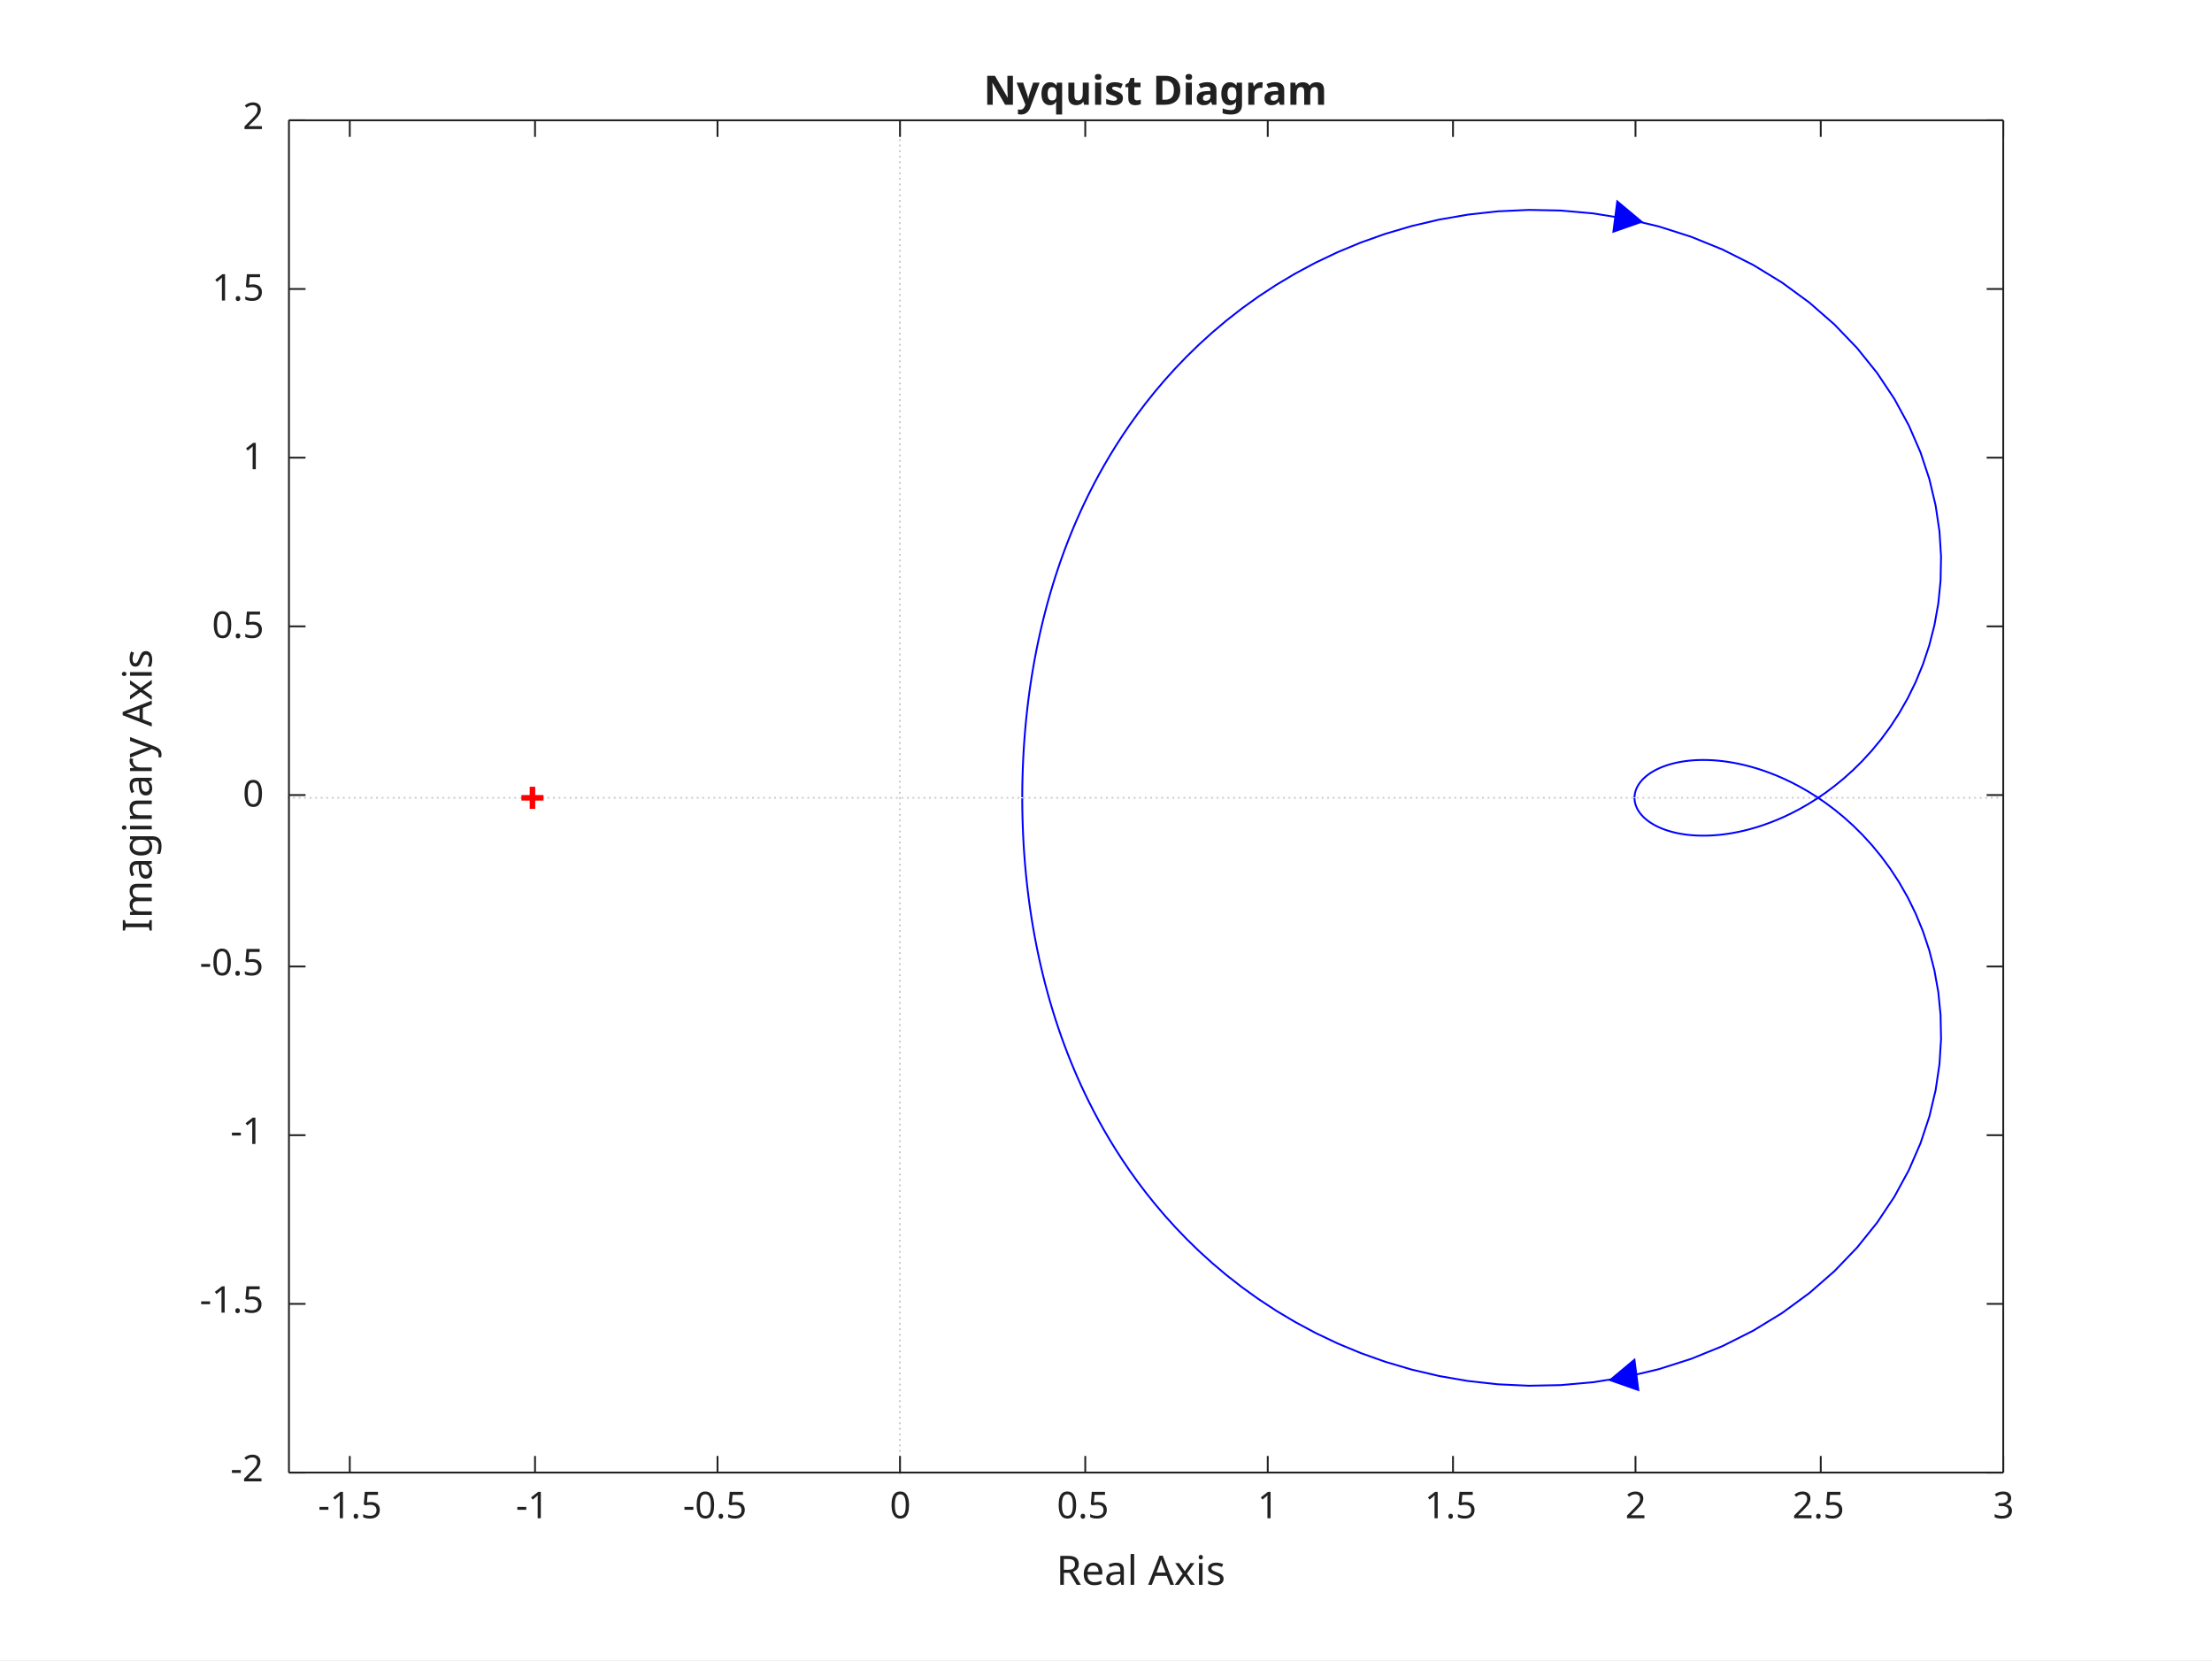
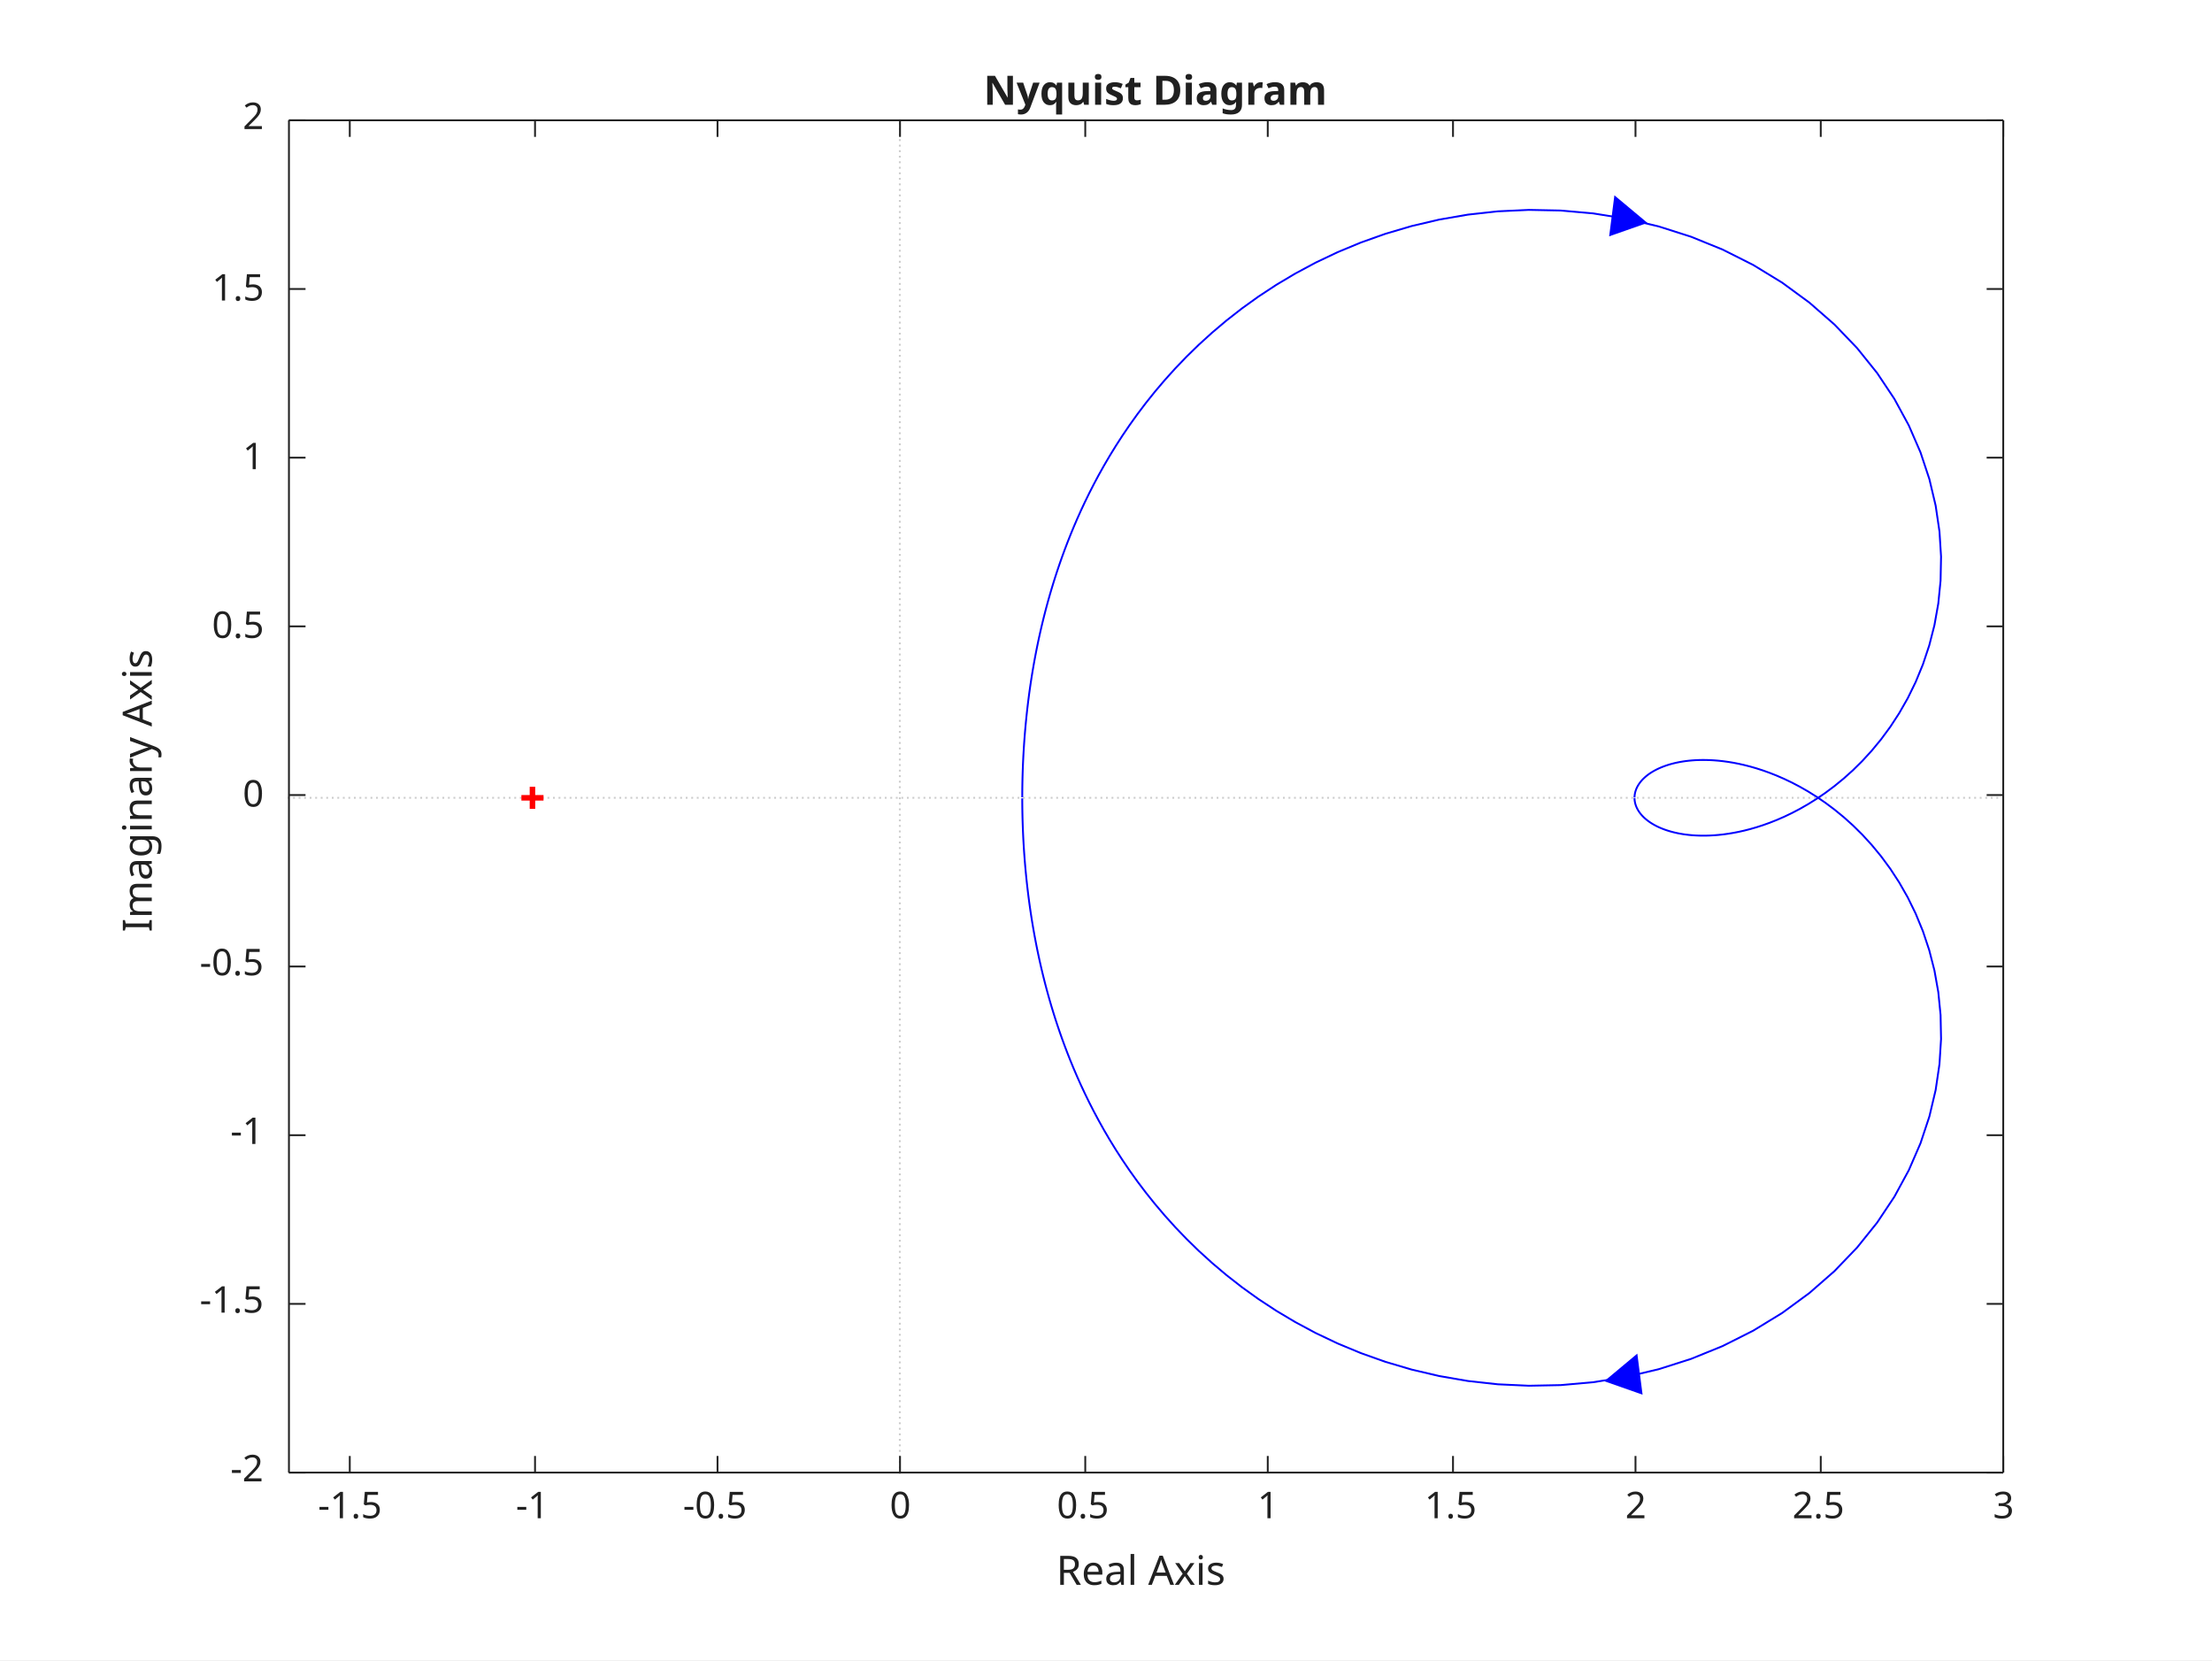
<svg xmlns="http://www.w3.org/2000/svg" width="800" height="600.32" viewBox="0 0 1250 938">
  <rect x="0" y="0" width="1250" height="938" fill="#ffffff" />
  <rect x="0" y="0" width="1250" height="937.5" fill="rgba(255,255,255,1)" />
  <polygon points="163.281,832.031 1132.03,832.031 1132.03,67.969 163.281,67.969 " fill="rgba(255,255,255,1)" />
  <polyline points="162.5,450.781 1131.25,450.781 " fill="none" stroke="rgba(204,204,204,1)" stroke-width="1.042" stroke-dasharray="1.042,2.083" />
  <polyline points="508.482,832.812 508.482,68.75 " fill="none" stroke="rgba(204,204,204,1)" stroke-width="1.042" stroke-dasharray="1.042,2.083" />
  <polyline points="577.679,450.505 577.679,450.498 577.679,450.49 577.679,450.481 577.679,450.473 577.679,450.464 577.679,450.455 577.679,450.446 577.679,450.437 577.679,450.427 577.679,450.417 577.679,450.407 577.679,450.397 577.679,450.386 577.679,450.375 577.679,450.363 577.679,450.352 577.679,450.339 577.679,450.327 577.679,450.314 577.679,450.301 577.679,450.288 577.679,450.274 577.679,450.26 577.679,450.245 577.679,450.23 577.679,450.214 577.679,450.199 577.679,450.182 577.679,450.165 577.679,450.148 577.679,450.13 577.679,450.112 577.679,450.093 577.679,450.074 577.679,450.054 577.679,450.034 577.679,450.013 577.679,449.991 577.679,449.969 577.679,449.946 577.679,449.923 577.679,449.899 577.679,449.874 577.679,449.848 577.68,449.822 577.68,449.795 577.68,449.768 577.68,449.739 577.68,449.71 577.68,449.68 577.68,449.649 577.68,449.617 577.68,449.584 577.68,449.551 577.68,449.516 577.68,449.481 577.681,449.444 577.681,449.407 577.681,449.368 577.681,449.328 577.681,449.288 577.681,449.246 577.681,449.203 577.681,449.158 577.682,449.113 577.682,449.066 577.682,449.018 577.682,448.968 577.682,448.917 577.683,448.865 577.683,448.811 577.683,448.756 577.683,448.699 577.684,448.641 577.684,448.58 577.684,448.519 577.685,448.455 577.685,448.39 577.685,448.323 577.686,448.254 577.686,448.183 577.686,448.11 577.687,448.035 577.687,447.958 577.688,447.878 577.688,447.797 577.689,447.713 577.69,447.627 577.69,447.538 577.691,447.447 577.692,447.354 577.692,447.258 577.693,447.159 577.694,447.057 577.695,446.952 577.696,446.845 577.697,446.734 577.698,446.621 577.699,446.504 577.7,446.384 577.701,446.26 577.703,446.134 577.704,446.003 577.705,445.869 577.707,445.731 577.708,445.589 577.71,445.443 577.712,445.294 577.714,445.139 577.716,444.981 577.718,444.818 577.72,444.651 577.723,444.479 577.725,444.302 577.728,444.12 577.731,443.933 577.734,443.74 577.737,443.543 577.74,443.339 577.744,443.131 577.747,442.916 577.751,442.695 577.755,442.468 577.76,442.234 577.764,441.994 577.769,441.748 577.774,441.494 577.78,441.233 577.786,440.965 577.792,440.689 577.798,440.406 577.805,440.114 577.812,439.815 577.82,439.507 577.828,439.19 577.836,438.865 577.845,438.53 577.855,438.186 577.865,437.832 577.876,437.468 577.887,437.094 577.899,436.709 577.911,436.314 577.925,435.908 577.939,435.49 577.953,435.06 577.969,434.618 577.986,434.164 578.003,433.697 578.022,433.217 578.041,432.723 578.062,432.216 578.084,431.694 578.107,431.157 578.132,430.605 578.158,430.038 578.185,429.455 578.214,428.855 578.245,428.238 578.277,427.604 578.311,426.952 578.347,426.282 578.386,425.592 578.426,424.883 578.469,424.154 578.514,423.405 578.562,422.634 578.613,421.841 578.667,421.026 578.723,420.188 578.783,419.326 578.847,418.44 578.914,417.528 578.985,416.59 579.06,415.626 579.14,414.635 579.224,413.615 579.313,412.566 579.407,411.487 579.507,410.377 579.613,409.236 579.725,408.062 579.843,406.854 579.969,405.612 580.101,404.334 580.242,403.019 580.391,401.667 580.549,400.275 580.716,398.844 580.893,397.371 581.081,395.856 581.28,394.296 581.491,392.692 581.715,391.04 581.952,389.341 582.204,387.592 582.471,385.793 582.754,383.94 583.054,382.033 583.373,380.07 583.712,378.05 584.072,375.969 584.453,373.828 584.859,371.622 585.291,369.352 585.749,367.013 586.237,364.605 586.755,362.125 587.307,359.57 587.895,356.939 588.52,354.228 589.186,351.435 589.896,348.558 590.653,345.593 591.46,342.538 592.321,339.39 593.24,336.145 594.221,332.802 595.269,329.355 596.389,325.803 597.587,322.142 598.869,318.368 600.241,314.478 601.71,310.469 603.285,306.336 604.973,302.077 606.784,297.688 608.728,293.166 610.815,288.507 613.058,283.708 615.47,278.767 618.065,273.681 620.857,268.448 623.864,263.067 627.105,257.536 630.597,251.855 634.363,246.027 638.427,240.052 642.811,233.935 647.545,227.681 652.655,221.299 658.173,214.797 664.131,208.19 670.563,201.493 677.506,194.729 684.996,187.922 693.071,181.102 701.77,174.307 711.131,167.58 721.191,160.972 731.982,154.541 743.536,148.356 755.876,142.492 769.018,137.034 782.967,132.078 797.716,127.726 813.242,124.086 829.501,121.274 846.432,119.405 863.948,118.594 881.938,118.951 900.266,120.573 918.772,123.543 937.273,127.923 955.571,133.744 973.454,141.011 990.707,149.69 1007.12,159.714 1022.49,170.98 1036.65,183.353 1049.44,196.671 1060.76,210.751 1070.52,225.397 1078.68,240.408 1085.27,255.586 1090.3,270.744 1093.84,285.712 1096,300.337 1096.89,314.492 1096.62,328.074 1095.33,341.002 1093.15,353.22 1090.21,364.692 1086.64,375.398 1082.55,385.336 1078.06,394.516 1073.24,402.958 1068.2,410.688 1063,417.741 1057.71,424.153 1052.39,429.962 1047.08,435.209 1041.81,439.933 1036.62,444.174 1031.54,447.97 1026.58,451.357 1021.76,454.37 1017.09,457.041 1012.58,459.4 1008.24,461.476 1004.06,463.294 1000.05,464.879 996.212,466.253 992.536,467.437 989.024,468.448 985.671,469.304 982.474,470.02 979.428,470.61 976.528,471.088 973.768,471.464 971.144,471.749 968.651,471.954 966.282,472.086 964.033,472.153 961.899,472.163 959.873,472.122 957.952,472.036 956.13,471.91 954.402,471.749 952.765,471.557 951.213,471.339 949.742,471.097 948.349,470.834 947.029,470.555 945.779,470.26 944.595,469.953 943.474,469.636 942.412,469.31 941.407,468.978 940.455,468.64 939.554,468.298 938.701,467.954 937.893,467.608 937.129,467.261 936.405,466.914 935.721,466.569 935.072,466.225 934.459,465.883 933.879,465.545 933.329,465.209 932.809,464.877 932.317,464.549 931.851,464.225 931.411,463.906 930.994,463.592 930.599,463.283 930.226,462.979 929.873,462.68 929.538,462.387 929.222,462.099 928.923,461.816 928.639,461.54 928.371,461.268 928.118,461.003 927.878,460.743 927.651,460.488 927.436,460.239 927.233,459.996 927.04,459.758 926.858,459.525 926.686,459.298 926.523,459.076 926.369,458.859 926.223,458.647 926.085,458.441 925.955,458.239 925.831,458.043 925.714,457.851 925.604,457.664 925.499,457.481 925.4,457.303 925.306,457.13 925.218,456.96 925.134,456.796 925.055,456.635 924.979,456.478 924.908,456.326 924.841,456.177 924.778,456.032 924.717,455.891 924.661,455.754 924.607,455.62 924.556,455.49 924.508,455.363 924.462,455.239 924.419,455.119 924.378,455.002 924.339,454.888 924.303,454.777 924.268,454.669 924.235,454.564 924.204,454.461 924.175,454.362 924.147,454.265 924.121,454.17 924.096,454.078 924.073,453.989 924.051,453.902 924.03,453.817 924.01,453.734 923.991,453.654 923.973,453.576 923.956,453.5 923.941,453.426 923.925,453.354 923.911,453.284 923.898,453.216 923.885,453.15 923.873,453.086 923.861,453.023 923.851,452.962 923.84,452.902 923.831,452.845 923.822,452.788 923.813,452.734 923.805,452.681 923.797,452.629 923.79,452.578 923.783,452.529 923.776,452.482 923.77,452.435 923.764,452.39 923.758,452.346 923.753,452.304 923.748,452.262 923.743,452.222 923.739,452.183 923.735,452.144 923.731,452.107 923.727,452.071 923.723,452.036 923.72,452.002 923.717,451.968 923.714,451.936 923.711,451.904 923.708,451.874 923.706,451.844 923.703,451.815 923.701,451.787 923.699,451.759 923.697,451.733 923.695,451.707 923.693,451.681 923.691,451.657 923.69,451.633 923.688,451.61 923.687,451.587 923.685,451.565 923.684,451.544 923.683,451.523 923.681,451.503 923.68,451.483 923.679,451.464 923.678,451.445 923.677,451.427 923.676,451.409 923.676,451.392 923.675,451.376 923.674,451.359 923.673,451.344 923.673,451.328 923.672,451.313 923.671,451.299 923.671,451.285 923.67,451.271 923.67,451.257 923.669,451.244 923.669,451.232 923.668,451.22 923.668,451.208 923.668,451.196 923.667,451.185 923.667,451.174 923.666,451.163 923.666,451.152 923.666,451.142 923.666,451.132 923.665,451.123 923.665,451.114 923.665,451.104 923.665,451.096 923.664,451.087 923.664,451.079 923.664,451.071 923.664,451.063 923.664,451.055 923.664,451.048 923.663,451.04 923.663,451.033 923.663,451.026 923.663,451.02 923.663,451.013 923.663,451.007 923.663,451.001 923.663,450.995 923.662,450.989 923.662,450.983 923.662,450.978 923.662,450.972 " fill="none" stroke="rgba(0,0,255,1)" stroke-width="1.042" />
  <polyline points="577.679,451.057 577.679,451.065 577.679,451.073 577.679,451.081 577.679,451.089 577.679,451.098 577.679,451.107 577.679,451.116 577.679,451.126 577.679,451.135 577.679,451.145 577.679,451.155 577.679,451.166 577.679,451.177 577.679,451.188 577.679,451.199 577.679,451.211 577.679,451.223 577.679,451.235 577.679,451.248 577.679,451.261 577.679,451.275 577.679,451.289 577.679,451.303 577.679,451.317 577.679,451.333 577.679,451.348 577.679,451.364 577.679,451.38 577.679,451.397 577.679,451.414 577.679,451.432 577.679,451.45 577.679,451.469 577.679,451.489 577.679,451.508 577.679,451.529 577.679,451.55 577.679,451.571 577.679,451.594 577.679,451.616 577.679,451.64 577.679,451.664 577.679,451.689 577.679,451.714 577.68,451.74 577.68,451.767 577.68,451.795 577.68,451.823 577.68,451.853 577.68,451.883 577.68,451.914 577.68,451.945 577.68,451.978 577.68,452.012 577.68,452.046 577.68,452.082 577.681,452.118 577.681,452.156 577.681,452.194 577.681,452.234 577.681,452.275 577.681,452.317 577.681,452.36 577.681,452.404 577.682,452.45 577.682,452.497 577.682,452.545 577.682,452.594 577.682,452.645 577.683,452.698 577.683,452.751 577.683,452.807 577.683,452.863 577.684,452.922 577.684,452.982 577.684,453.044 577.685,453.107 577.685,453.173 577.685,453.24 577.686,453.309 577.686,453.38 577.686,453.453 577.687,453.528 577.687,453.605 577.688,453.684 577.688,453.766 577.689,453.849 577.69,453.935 577.69,454.024 577.691,454.115 577.692,454.209 577.692,454.305 577.693,454.404 577.694,454.506 577.695,454.61 577.696,454.718 577.697,454.828 577.698,454.942 577.699,455.059 577.7,455.179 577.701,455.302 577.703,455.429 577.704,455.559 577.705,455.694 577.707,455.832 577.708,455.973 577.71,456.119 577.712,456.269 577.714,456.423 577.716,456.581 577.718,456.744 577.72,456.912 577.723,457.084 577.725,457.261 577.728,457.443 577.731,457.63 577.734,457.822 577.737,458.02 577.74,458.223 577.744,458.432 577.747,458.647 577.751,458.868 577.755,459.095 577.76,459.328 577.764,459.568 577.769,459.815 577.774,460.069 577.78,460.329 577.786,460.598 577.792,460.873 577.798,461.157 577.805,461.448 577.812,461.748 577.82,462.056 577.828,462.372 577.836,462.698 577.845,463.033 577.855,463.377 577.865,463.731 577.876,464.094 577.887,464.468 577.899,464.853 577.911,465.248 577.925,465.655 577.939,466.073 577.953,466.502 577.969,466.944 577.986,467.398 578.003,467.865 578.022,468.346 578.041,468.839 578.062,469.347 578.084,469.869 578.107,470.405 578.132,470.957 578.158,471.524 578.185,472.108 578.214,472.708 578.245,473.324 578.277,473.958 578.311,474.61 578.347,475.281 578.386,475.97 578.426,476.679 578.469,477.408 578.514,478.158 578.562,478.929 578.613,479.721 578.667,480.536 578.723,481.374 578.783,482.236 578.847,483.123 578.914,484.035 578.985,484.972 579.06,485.936 579.14,486.928 579.224,487.948 579.313,488.997 579.407,490.076 579.507,491.185 579.613,492.327 579.725,493.501 579.843,494.708 579.969,495.951 580.101,497.229 580.242,498.543 580.391,499.896 580.549,501.287 580.716,502.719 580.893,504.192 581.081,505.707 581.28,507.266 581.491,508.871 581.715,510.522 581.952,512.221 582.204,513.97 582.471,515.77 582.754,517.622 583.054,519.529 583.373,521.492 583.712,523.513 584.072,525.593 584.453,527.735 584.859,529.94 585.291,532.211 585.749,534.549 586.237,536.957 586.755,539.438 587.307,541.992 587.895,544.624 588.52,547.335 589.186,550.127 589.896,553.005 590.653,555.97 591.46,559.025 592.321,562.173 593.24,565.417 594.221,568.761 595.269,572.207 596.389,575.759 597.587,579.421 598.869,583.194 600.241,587.084 601.71,591.094 603.285,595.226 604.973,599.485 606.784,603.874 608.728,608.397 610.815,613.056 613.058,617.854 615.47,622.795 618.065,627.881 620.857,633.114 623.864,638.496 627.105,644.027 630.597,649.707 634.363,655.536 638.427,661.51 642.811,667.627 647.545,673.881 652.655,680.264 658.173,686.766 664.131,693.373 670.563,700.069 677.506,706.834 684.996,713.641 693.071,720.46 701.77,727.255 711.131,733.982 721.191,740.59 731.982,747.021 743.536,753.207 755.876,759.071 769.018,764.528 782.967,769.484 797.716,773.837 813.242,777.476 829.501,780.288 846.432,782.158 863.948,782.968 881.938,782.612 900.266,780.99 918.772,778.019 937.273,773.64 955.571,767.818 973.454,760.552 990.707,751.873 1007.12,741.849 1022.49,730.582 1036.65,718.209 1049.44,704.891 1060.76,690.811 1070.52,676.166 1078.68,661.155 1085.27,645.977 1090.3,630.818 1093.84,615.851 1096,601.226 1096.89,587.07 1096.62,573.489 1095.33,560.56 1093.15,548.342 1090.21,536.871 1086.64,526.165 1082.55,516.227 1078.06,507.047 1073.24,498.605 1068.2,490.874 1063,483.821 1057.71,477.41 1052.39,471.6 1047.08,466.354 1041.81,461.629 1036.62,457.388 1031.54,453.592 1026.58,450.205 1021.76,447.192 1017.09,444.522 1012.58,442.162 1008.24,440.087 1004.06,438.268 1000.05,436.683 996.212,435.309 992.536,434.126 989.024,433.115 985.671,432.259 982.474,431.543 979.428,430.952 976.528,430.475 973.768,430.099 971.144,429.813 968.651,429.609 966.282,429.477 964.033,429.409 961.899,429.399 959.873,429.44 957.952,429.526 956.13,429.652 954.402,429.813 952.765,430.005 951.213,430.224 949.742,430.466 948.349,430.728 947.029,431.008 945.779,431.302 944.595,431.609 943.474,431.926 942.412,432.252 941.407,432.585 940.455,432.923 939.554,433.264 938.701,433.609 937.893,433.955 937.129,434.302 936.405,434.648 935.721,434.994 935.072,435.337 934.459,435.679 933.879,436.018 933.329,436.354 932.809,436.685 932.317,437.013 931.851,437.337 931.411,437.656 930.994,437.97 930.599,438.279 930.226,438.584 929.873,438.882 929.538,439.176 929.222,439.464 928.923,439.746 928.639,440.023 928.371,440.294 928.118,440.56 927.878,440.82 927.651,441.074 927.436,441.323 927.233,441.567 927.04,441.805 926.858,442.037 926.686,442.265 926.523,442.487 926.369,442.703 926.223,442.915 926.085,443.122 925.955,443.323 925.831,443.52 925.714,443.712 925.604,443.899 925.499,444.081 925.4,444.259 925.306,444.433 925.218,444.602 925.134,444.767 925.055,444.928 924.979,445.084 924.908,445.237 924.841,445.385 924.778,445.53 924.717,445.671 924.661,445.808 924.607,445.942 924.556,446.073 924.508,446.199 924.462,446.323 924.419,446.443 924.378,446.56 924.339,446.674 924.303,446.786 924.268,446.894 924.235,446.999 924.204,447.101 924.175,447.201 924.147,447.298 924.121,447.392 924.096,447.484 924.073,447.574 924.051,447.661 924.03,447.746 924.01,447.828 923.991,447.908 923.973,447.986 923.956,448.062 923.941,448.136 923.925,448.208 923.911,448.278 923.898,448.346 923.885,448.413 923.873,448.477 923.861,448.54 923.851,448.601 923.84,448.66 923.831,448.718 923.822,448.774 923.813,448.829 923.805,448.882 923.797,448.934 923.79,448.984 923.783,449.033 923.776,449.081 923.77,449.127 923.764,449.172 923.758,449.216 923.753,449.259 923.748,449.3 923.743,449.341 923.739,449.38 923.735,449.418 923.731,449.455 923.727,449.491 923.723,449.527 923.72,449.561 923.717,449.594 923.714,449.627 923.711,449.658 923.708,449.689 923.706,449.719 923.703,449.748 923.701,449.776 923.699,449.803 923.697,449.83 923.695,449.856 923.693,449.881 923.691,449.906 923.69,449.93 923.688,449.953 923.687,449.975 923.685,449.997 923.684,450.019 923.683,450.04 923.681,450.06 923.68,450.08 923.679,450.099 923.678,450.117 923.677,450.135 923.676,450.153 923.676,450.17 923.675,450.187 923.674,450.203 923.673,450.219 923.673,450.234 923.672,450.249 923.671,450.264 923.671,450.278 923.67,450.292 923.67,450.305 923.669,450.318 923.669,450.331 923.668,450.343 923.668,450.355 923.668,450.367 923.667,450.378 923.667,450.389 923.666,450.4 923.666,450.41 923.666,450.42 923.666,450.43 923.665,450.44 923.665,450.449 923.665,450.458 923.665,450.467 923.664,450.475 923.664,450.484 923.664,450.492 923.664,450.5 923.664,450.507 923.664,450.515 923.663,450.522 923.663,450.529 923.663,450.536 923.663,450.543 923.663,450.549 923.663,450.556 923.663,450.562 923.663,450.568 923.662,450.574 923.662,450.579 923.662,450.585 923.662,450.59 " fill="none" stroke="rgba(0,0,255,1)" stroke-width="1.042" />
  <line x1="294.643" y1="450.781" x2="307.143" y2="450.781" stroke="rgba(255,0,0,1)" stroke-width="3.125" />
  <line x1="300.893" y1="444.531" x2="300.893" y2="457.031" stroke="rgba(255,0,0,1)" stroke-width="3.125" />
-   <polygon points="927.737,125.324 913.893,113.757 911.697,130.955 " fill="rgba(0,0,255,1)" stroke="rgba(0,0,255,1)" stroke-width="1" />
-   <polygon points="909.807,779.8 925.847,785.431 923.65,768.233 " fill="rgba(0,0,255,1)" stroke="rgba(0,0,255,1)" stroke-width="1" />
+   <polygon points="929.981,125.77 912.673,111.315 909.925,132.804 " fill="rgba(0,0,255,1)" stroke="rgba(0,0,255,1)" stroke-width="1" />
+   <polygon points="907.563,780.245 927.619,787.279 924.87,765.791 " fill="rgba(0,0,255,1)" stroke="rgba(0,0,255,1)" stroke-width="1" />
  <line x1="163.281" y1="832.031" x2="1132.03" y2="832.031" stroke="rgba(33,33,33,1)" stroke-width="1.042" />
  <line x1="163.281" y1="67.969" x2="1132.03" y2="67.969" stroke="rgba(33,33,33,1)" stroke-width="1.042" />
  <line x1="163.281" y1="832.031" x2="163.281" y2="67.969" stroke="rgba(33,33,33,1)" stroke-width="1.042" />
  <line x1="1132.03" y1="832.031" x2="1132.03" y2="67.969" stroke="rgba(33,33,33,1)" stroke-width="1.042" />
  <line x1="197.656" y1="832.031" x2="197.656" y2="822.656" stroke="rgba(33,33,33,1)" stroke-width="1.042" />
  <line x1="197.656" y1="67.969" x2="197.656" y2="77.344" stroke="rgba(33,33,33,1)" stroke-width="1.042" />
  <line x1="302.344" y1="832.031" x2="302.344" y2="822.656" stroke="rgba(33,33,33,1)" stroke-width="1.042" />
  <line x1="302.344" y1="67.969" x2="302.344" y2="77.344" stroke="rgba(33,33,33,1)" stroke-width="1.042" />
  <line x1="405.469" y1="832.031" x2="405.469" y2="822.656" stroke="rgba(33,33,33,1)" stroke-width="1.042" />
  <line x1="405.469" y1="67.969" x2="405.469" y2="77.344" stroke="rgba(33,33,33,1)" stroke-width="1.042" />
  <line x1="508.594" y1="832.031" x2="508.594" y2="822.656" stroke="rgba(33,33,33,1)" stroke-width="1.042" />
  <line x1="508.594" y1="67.969" x2="508.594" y2="77.344" stroke="rgba(33,33,33,1)" stroke-width="1.042" />
  <line x1="613.281" y1="832.031" x2="613.281" y2="822.656" stroke="rgba(33,33,33,1)" stroke-width="1.042" />
  <line x1="613.281" y1="67.969" x2="613.281" y2="77.344" stroke="rgba(33,33,33,1)" stroke-width="1.042" />
  <line x1="716.406" y1="832.031" x2="716.406" y2="822.656" stroke="rgba(33,33,33,1)" stroke-width="1.042" />
  <line x1="716.406" y1="67.969" x2="716.406" y2="77.344" stroke="rgba(33,33,33,1)" stroke-width="1.042" />
  <line x1="821.094" y1="832.031" x2="821.094" y2="822.656" stroke="rgba(33,33,33,1)" stroke-width="1.042" />
  <line x1="821.094" y1="67.969" x2="821.094" y2="77.344" stroke="rgba(33,33,33,1)" stroke-width="1.042" />
  <line x1="924.219" y1="832.031" x2="924.219" y2="822.656" stroke="rgba(33,33,33,1)" stroke-width="1.042" />
  <line x1="924.219" y1="67.969" x2="924.219" y2="77.344" stroke="rgba(33,33,33,1)" stroke-width="1.042" />
  <line x1="1028.91" y1="832.031" x2="1028.91" y2="822.656" stroke="rgba(33,33,33,1)" stroke-width="1.042" />
  <line x1="1028.91" y1="67.969" x2="1028.91" y2="77.344" stroke="rgba(33,33,33,1)" stroke-width="1.042" />
  <line x1="1132.03" y1="832.031" x2="1132.03" y2="822.656" stroke="rgba(33,33,33,1)" stroke-width="1.042" />
  <line x1="1132.03" y1="67.969" x2="1132.03" y2="77.344" stroke="rgba(33,33,33,1)" stroke-width="1.042" />
  <text x="179.707" y="857.827" fill="rgba(33,33,33,1)" font-size="20.833" font-family="sans-serif" text-anchor="start">-1.5</text>
  <text x="291.519" y="857.827" fill="rgba(33,33,33,1)" font-size="20.833" font-family="sans-serif" text-anchor="start">-1</text>
  <text x="385.957" y="857.827" fill="rgba(33,33,33,1)" font-size="20.833" font-family="sans-serif" text-anchor="start">-0.5</text>
  <text x="502.8" y="857.827" fill="rgba(33,33,33,1)" font-size="20.833" font-family="sans-serif" text-anchor="start">0</text>
  <text x="597.238" y="857.827" fill="rgba(33,33,33,1)" font-size="20.833" font-family="sans-serif" text-anchor="start">0.5</text>
  <text x="710.613" y="857.827" fill="rgba(33,33,33,1)" font-size="20.833" font-family="sans-serif" text-anchor="start">1</text>
  <text x="805.051" y="857.827" fill="rgba(33,33,33,1)" font-size="20.833" font-family="sans-serif" text-anchor="start">1.5</text>
  <text x="918.425" y="857.827" fill="rgba(33,33,33,1)" font-size="20.833" font-family="sans-serif" text-anchor="start">2</text>
  <text x="1012.86" y="857.827" fill="rgba(33,33,33,1)" font-size="20.833" font-family="sans-serif" text-anchor="start">2.5</text>
  <text x="1126.24" y="857.827" fill="rgba(33,33,33,1)" font-size="20.833" font-family="sans-serif" text-anchor="start">3</text>
  <line x1="163.281" y1="832.031" x2="172.656" y2="832.031" stroke="rgba(33,33,33,1)" stroke-width="1.042" />
  <line x1="1132.03" y1="832.031" x2="1122.66" y2="832.031" stroke="rgba(33,33,33,1)" stroke-width="1.042" />
  <line x1="163.281" y1="736.719" x2="172.656" y2="736.719" stroke="rgba(33,33,33,1)" stroke-width="1.042" />
  <line x1="1132.03" y1="736.719" x2="1122.66" y2="736.719" stroke="rgba(33,33,33,1)" stroke-width="1.042" />
  <line x1="163.281" y1="641.406" x2="172.656" y2="641.406" stroke="rgba(33,33,33,1)" stroke-width="1.042" />
  <line x1="1132.03" y1="641.406" x2="1122.66" y2="641.406" stroke="rgba(33,33,33,1)" stroke-width="1.042" />
  <line x1="163.281" y1="546.094" x2="172.656" y2="546.094" stroke="rgba(33,33,33,1)" stroke-width="1.042" />
  <line x1="1132.03" y1="546.094" x2="1122.66" y2="546.094" stroke="rgba(33,33,33,1)" stroke-width="1.042" />
  <line x1="163.281" y1="449.219" x2="172.656" y2="449.219" stroke="rgba(33,33,33,1)" stroke-width="1.042" />
  <line x1="1132.03" y1="449.219" x2="1122.66" y2="449.219" stroke="rgba(33,33,33,1)" stroke-width="1.042" />
  <line x1="163.281" y1="353.906" x2="172.656" y2="353.906" stroke="rgba(33,33,33,1)" stroke-width="1.042" />
  <line x1="1132.03" y1="353.906" x2="1122.66" y2="353.906" stroke="rgba(33,33,33,1)" stroke-width="1.042" />
  <line x1="163.281" y1="258.594" x2="172.656" y2="258.594" stroke="rgba(33,33,33,1)" stroke-width="1.042" />
  <line x1="1132.03" y1="258.594" x2="1122.66" y2="258.594" stroke="rgba(33,33,33,1)" stroke-width="1.042" />
  <line x1="163.281" y1="163.281" x2="172.656" y2="163.281" stroke="rgba(33,33,33,1)" stroke-width="1.042" />
  <line x1="1132.03" y1="163.281" x2="1122.66" y2="163.281" stroke="rgba(33,33,33,1)" stroke-width="1.042" />
  <line x1="163.281" y1="67.969" x2="172.656" y2="67.969" stroke="rgba(33,33,33,1)" stroke-width="1.042" />
  <line x1="1132.03" y1="67.969" x2="1122.66" y2="67.969" stroke="rgba(33,33,33,1)" stroke-width="1.042" />
  <text x="130.226" y="836.991" fill="rgba(33,33,33,1)" font-size="20.833" font-family="sans-serif" text-anchor="start">-2</text>
  <text x="112.851" y="741.679" fill="rgba(33,33,33,1)" font-size="20.833" font-family="sans-serif" text-anchor="start">-1.5</text>
  <text x="130.226" y="646.366" fill="rgba(33,33,33,1)" font-size="20.833" font-family="sans-serif" text-anchor="start">-1</text>
  <text x="112.851" y="551.054" fill="rgba(33,33,33,1)" font-size="20.833" font-family="sans-serif" text-anchor="start">-0.5</text>
  <text x="137.163" y="455.741" fill="rgba(33,33,33,1)" font-size="20.833" font-family="sans-serif" text-anchor="start">0</text>
  <text x="119.789" y="360.429" fill="rgba(33,33,33,1)" font-size="20.833" font-family="sans-serif" text-anchor="start">0.5</text>
  <text x="137.163" y="265.116" fill="rgba(33,33,33,1)" font-size="20.833" font-family="sans-serif" text-anchor="start">1</text>
  <text x="119.789" y="169.804" fill="rgba(33,33,33,1)" font-size="20.833" font-family="sans-serif" text-anchor="start">1.5</text>
  <text x="137.163" y="72.929" fill="rgba(33,33,33,1)" font-size="20.833" font-family="sans-serif" text-anchor="start">2</text>
  <text x="596.917" y="895.456" fill="rgba(33,33,33,1)" font-size="22.917" font-family="sans-serif" text-anchor="start">Real Axis</text>
  <text x="0" y="0" transform="translate(85.7686,526.702) rotate(-90)" fill="rgba(33,33,33,1)" font-size="22.917" font-family="sans-serif" text-anchor="start">Imaginary Axis</text>
  <text x="555.824" y="59.206" fill="rgba(32,32,32,1)" font-size="22.917" font-family="sans-serif" font-weight="bold" text-anchor="start">Nyquist Diagram</text>
</svg>
